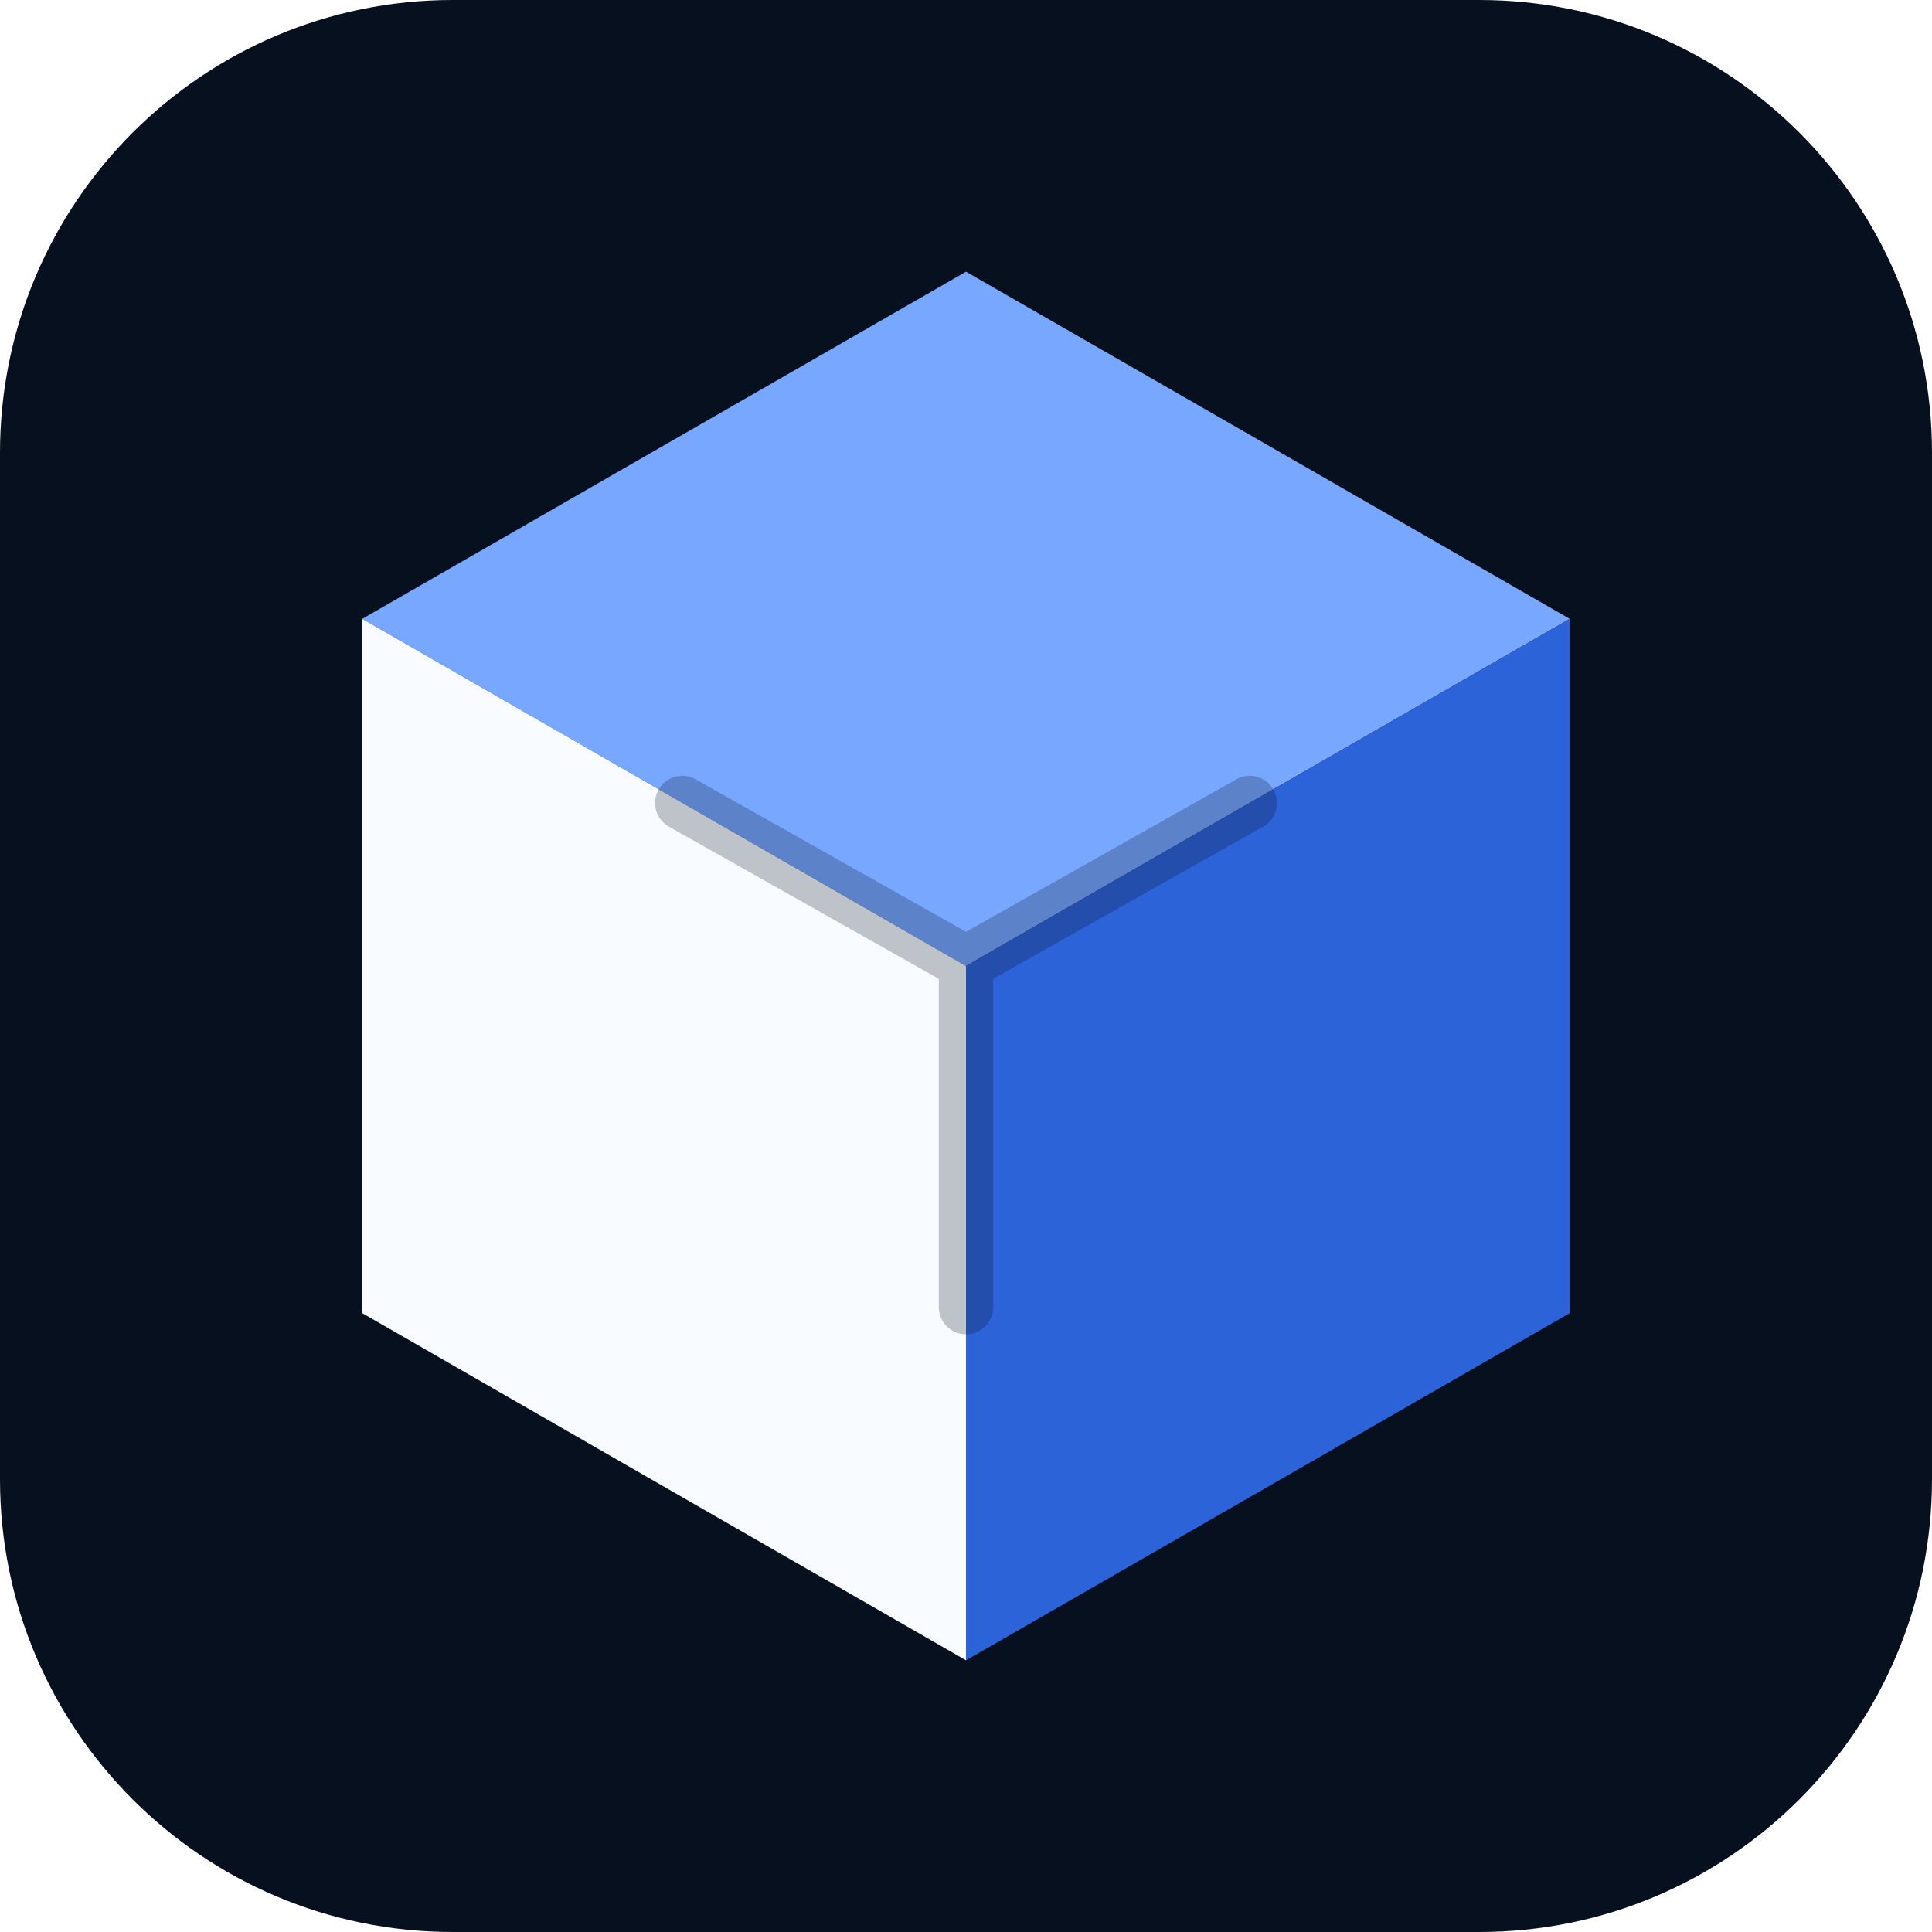
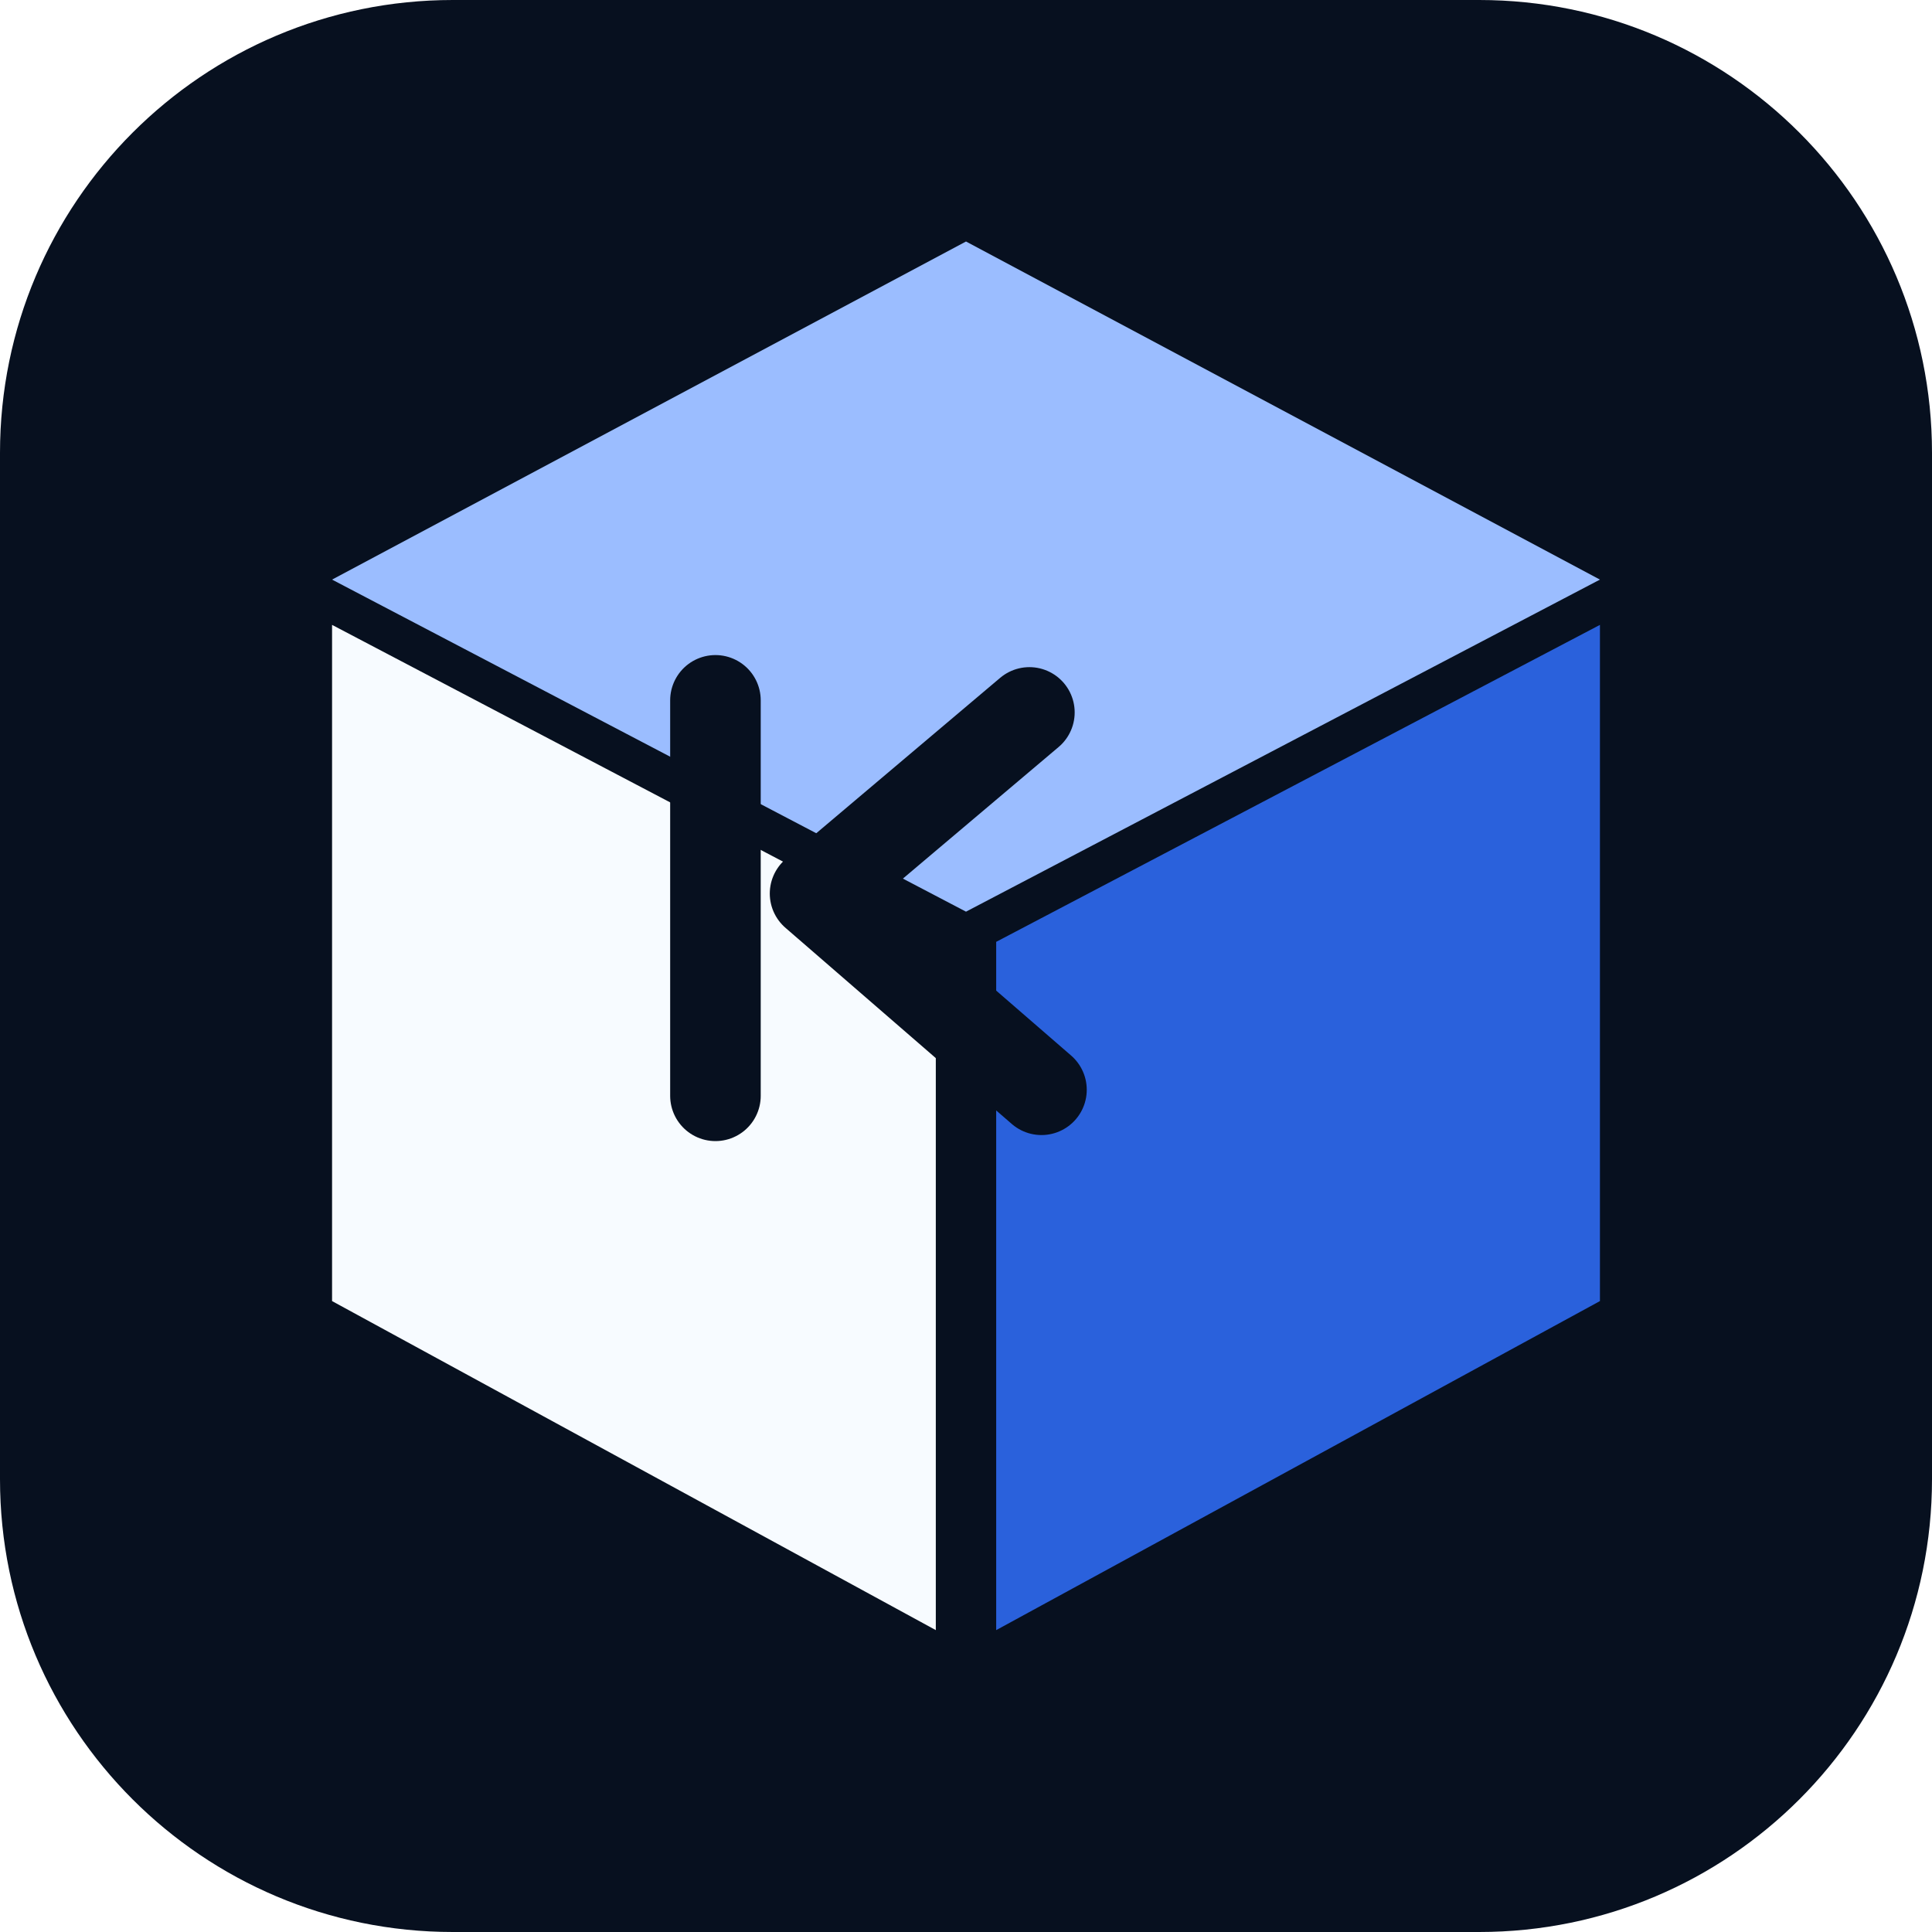
<svg xmlns="http://www.w3.org/2000/svg" viewBox="0 0 64 64" role="img" aria-label="Kubo Web">
  <rect width="64" height="64" rx="15" fill="#07101f" />
-   <path d="M32 9 52 20.5 32 32 12 20.5 32 9Z" fill="#78a7ff" />
-   <path d="M12 20.5 32 32v23L12 43.5v-23Z" fill="#f8fbff" />
-   <path d="M52 20.5 32 32v23l20-11.5v-23Z" fill="#2d63d8" />
-   <path d="m22.6 26.6 9.4 5.3 9.4-5.3M32 32v11.3" fill="none" stroke="#07101f" stroke-opacity=".24" stroke-width="1.8" stroke-linecap="round" />
+   <path d="M32 8 53 19.2 32 30.2 11 19.2 32 8Z" fill="#9bbdff" />
+   <path d="M11 20.7 31 31.2V54L11 43.1V20.7Z" fill="#f7fbff" />
+   <path d="M33 31.2 53 20.7V43.1L33 54V31.2Z" fill="#2a61dc" />
+   <path d="M23.7 23.2v13.1" fill="none" stroke="#07101f" stroke-width="3" stroke-linecap="round" />
+   <path d="m27 29.6 7.1-6m-7.1 6 7.5 6.5" fill="none" stroke="#07101f" stroke-width="3" stroke-linecap="round" stroke-linejoin="round" />
</svg>
